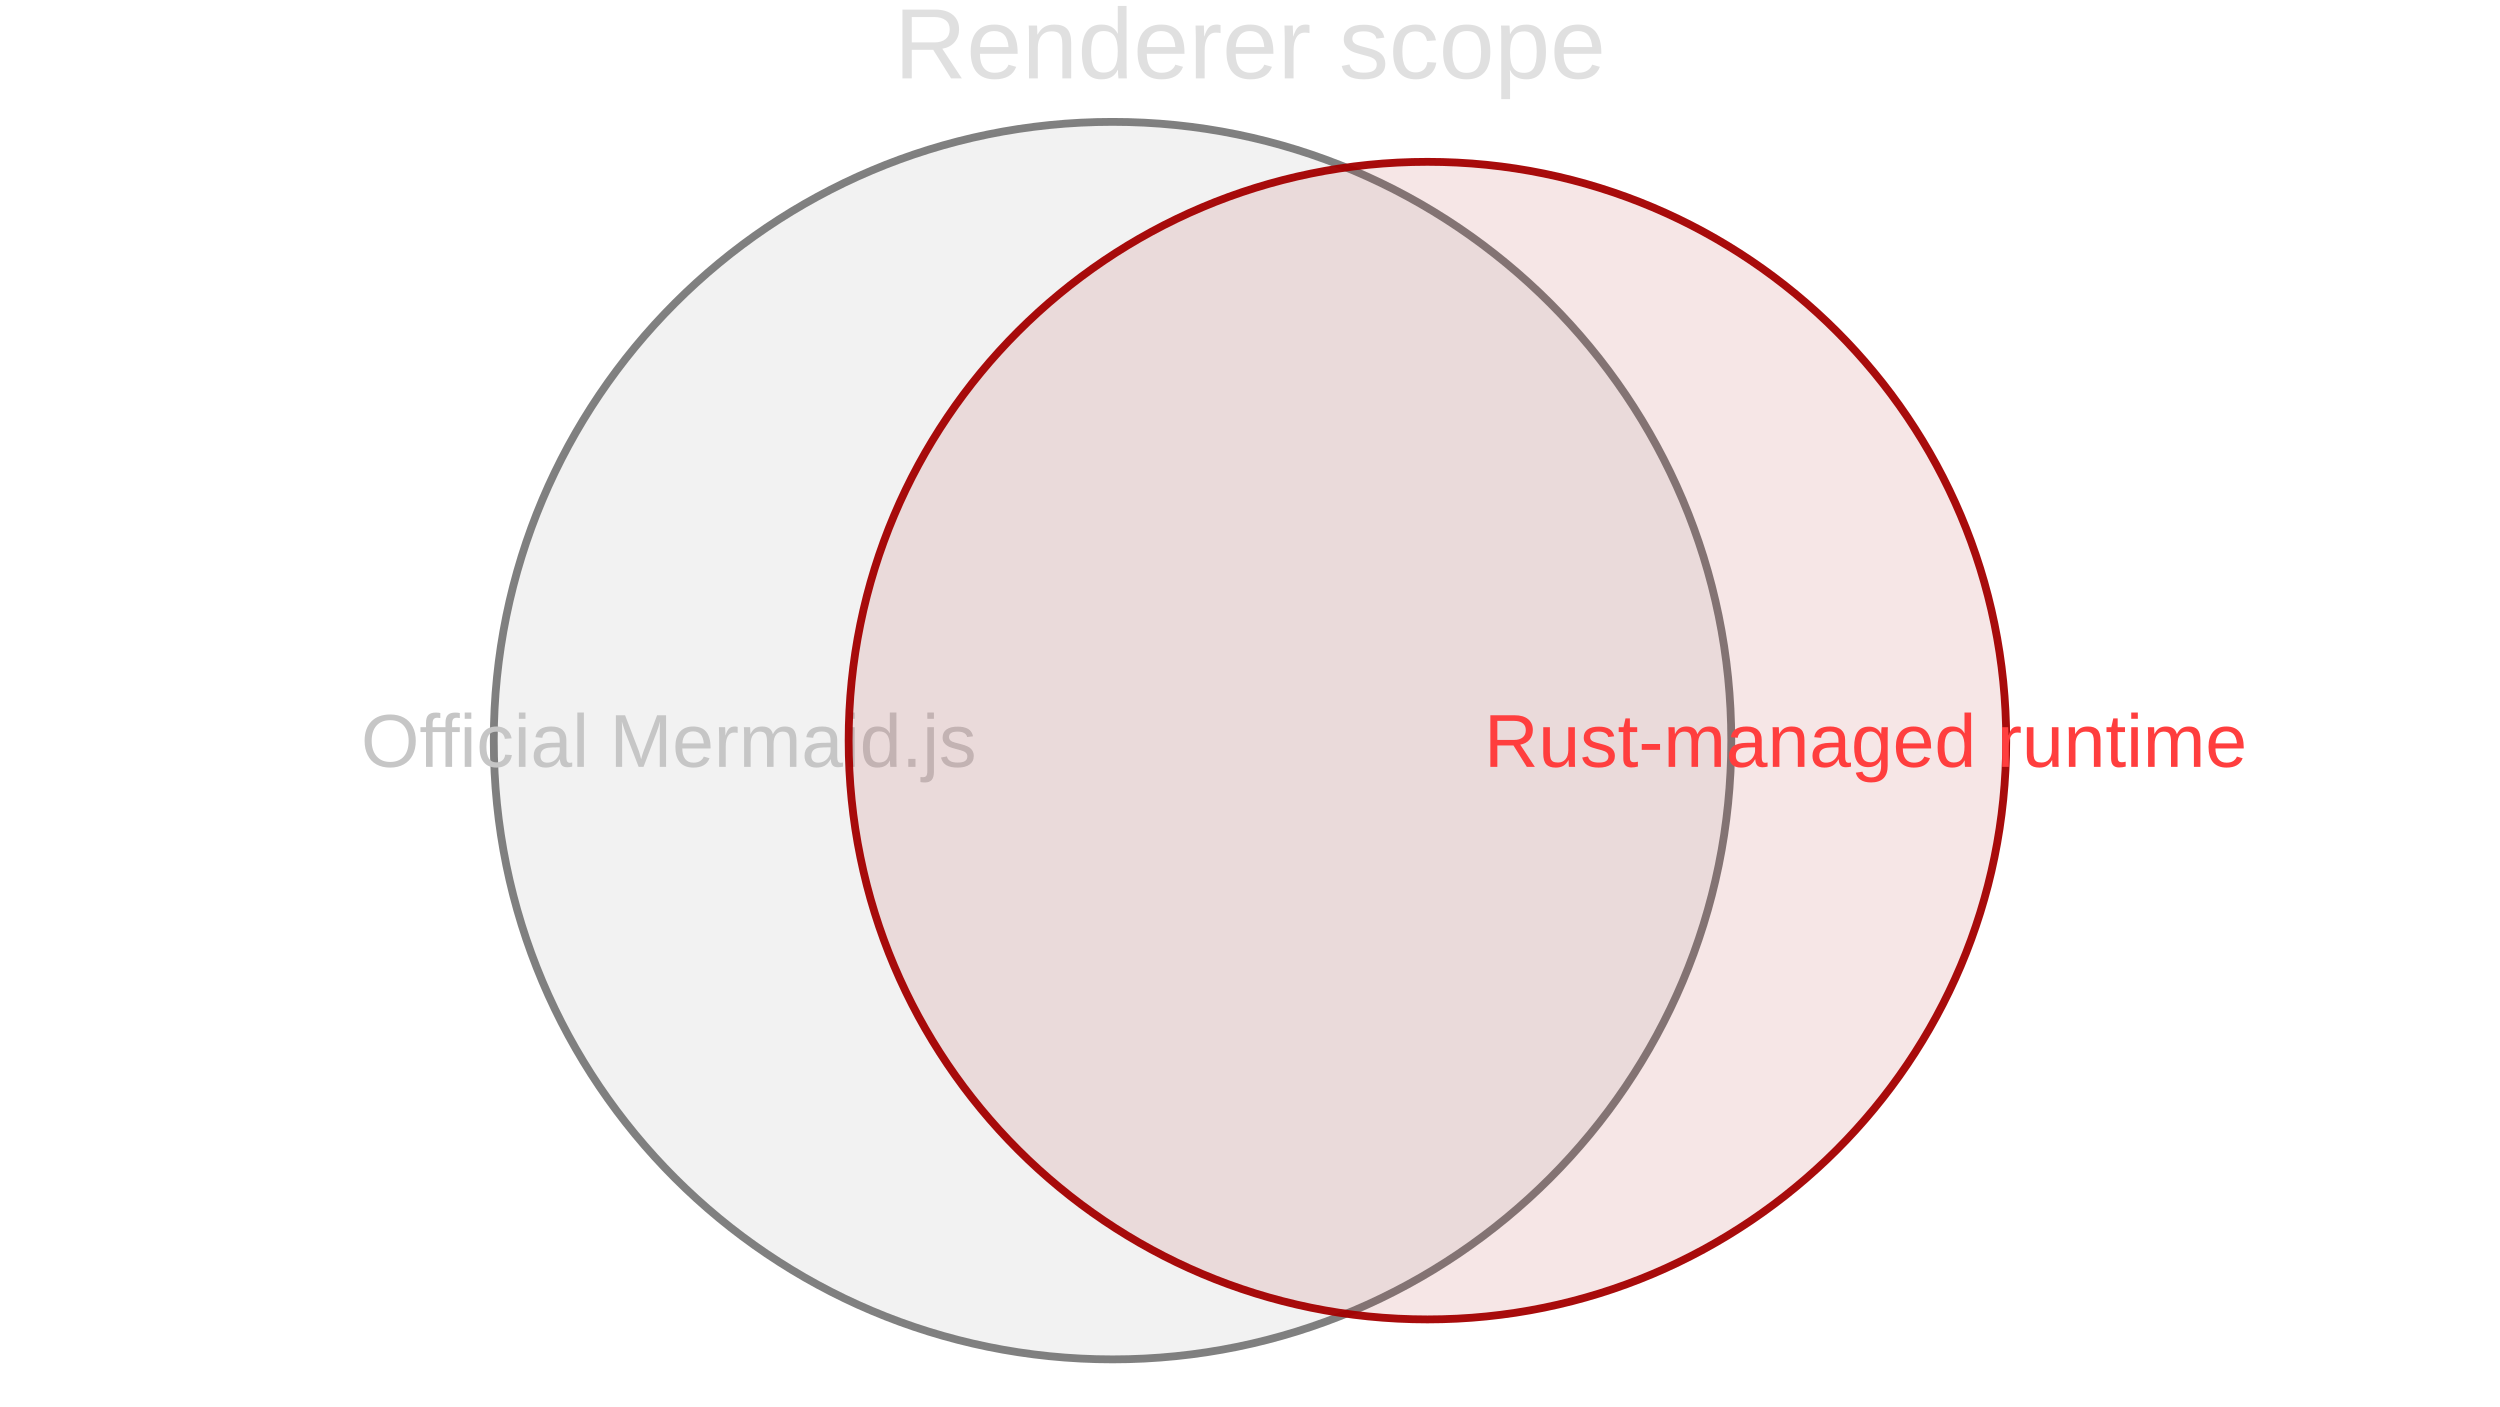
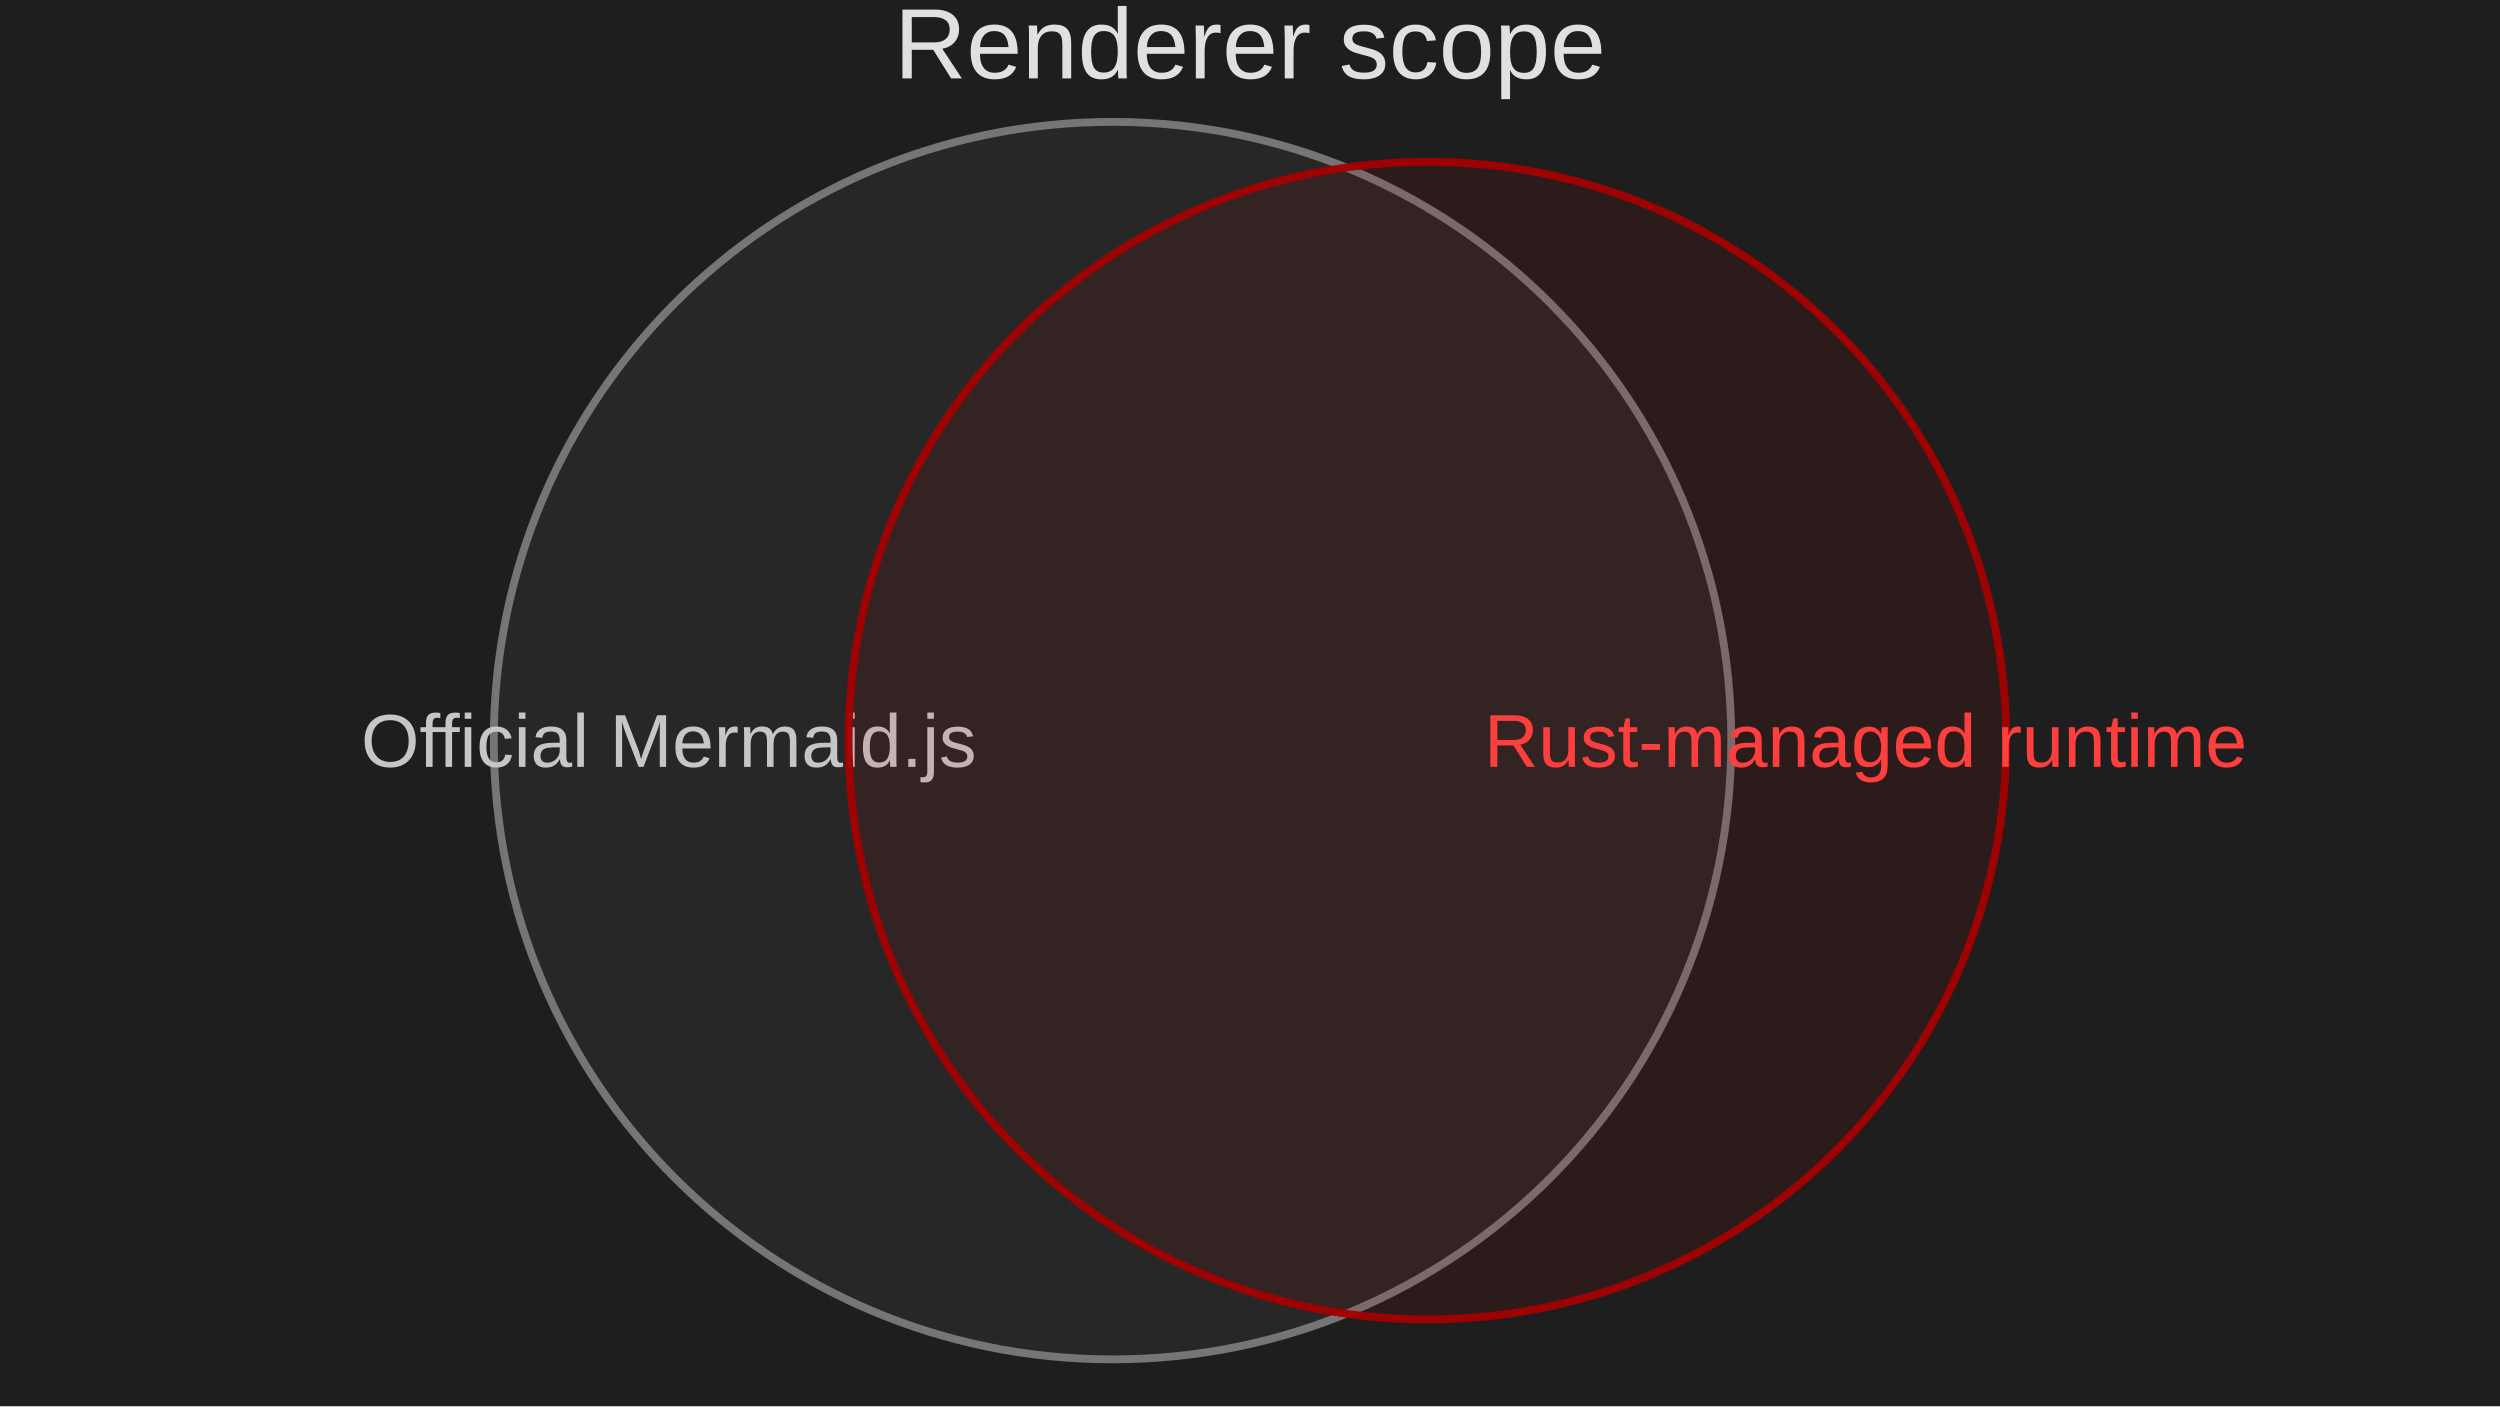
<svg xmlns="http://www.w3.org/2000/svg" id="official-25-01-venn-diagram-2-sets" width="100%" viewBox="0 0 800 450" style="max-width: 800px;" role="graphics-document document" aria-roledescription="venn">
+   <rect x="0" y="0" width="800" height="450" fill="#1e1e1e" />
  <style>#official-25-01-venn-diagram-2-sets{font-family:"trebuchet ms",verdana,arial,sans-serif;font-size:16px;fill:#e0e0e0;}@keyframes edge-animation-frame{from{stroke-dashoffset:0;}}@keyframes dash{to{stroke-dashoffset:0;}}#official-25-01-venn-diagram-2-sets .edge-animation-slow{stroke-dasharray:9,5!important;stroke-dashoffset:900;animation:dash 50s linear infinite;stroke-linecap:round;}#official-25-01-venn-diagram-2-sets .edge-animation-fast{stroke-dasharray:9,5!important;stroke-dashoffset:900;animation:dash 20s linear infinite;stroke-linecap:round;}#official-25-01-venn-diagram-2-sets .error-icon{fill:#a44141;}#official-25-01-venn-diagram-2-sets .error-text{fill:#ddd;stroke:#ddd;}#official-25-01-venn-diagram-2-sets .edge-thickness-normal{stroke-width:1px;}#official-25-01-venn-diagram-2-sets .edge-thickness-thick{stroke-width:3.5px;}#official-25-01-venn-diagram-2-sets .edge-pattern-solid{stroke-dasharray:0;}#official-25-01-venn-diagram-2-sets .edge-thickness-invisible{stroke-width:0;fill:none;}#official-25-01-venn-diagram-2-sets .edge-pattern-dashed{stroke-dasharray:3;}#official-25-01-venn-diagram-2-sets .edge-pattern-dotted{stroke-dasharray:2;}#official-25-01-venn-diagram-2-sets .marker{fill:#AAAAAA;stroke:#AAAAAA;}#official-25-01-venn-diagram-2-sets .marker.cross{stroke:#AAAAAA;}#official-25-01-venn-diagram-2-sets svg{font-family:"trebuchet ms",verdana,arial,sans-serif;font-size:16px;}#official-25-01-venn-diagram-2-sets p{margin:0;}#official-25-01-venn-diagram-2-sets .venn-title{font-size:32px;fill:#e0e0e0;font-family:"trebuchet ms",verdana,arial,sans-serif;}#official-25-01-venn-diagram-2-sets .venn-circle text{font-size:48px;font-family:"trebuchet ms",verdana,arial,sans-serif;}#official-25-01-venn-diagram-2-sets .venn-intersection text{font-size:48px;fill:#e0e0e0;font-family:"trebuchet ms",verdana,arial,sans-serif;}#official-25-01-venn-diagram-2-sets .venn-text-node{font-family:"trebuchet ms",verdana,arial,sans-serif;color:#e0e0e0;}#official-25-01-venn-diagram-2-sets .node .neo-node{stroke:#ccc;}#official-25-01-venn-diagram-2-sets [data-look="neo"].node rect,#official-25-01-venn-diagram-2-sets [data-look="neo"].cluster rect,#official-25-01-venn-diagram-2-sets [data-look="neo"].node polygon{stroke:url(#official-25-01-venn-diagram-2-sets-gradient);filter:drop-shadow( 1px 2px 2px rgba(185,185,185,1));}#official-25-01-venn-diagram-2-sets [data-look="neo"].node path{stroke:url(#official-25-01-venn-diagram-2-sets-gradient);stroke-width:1px;}#official-25-01-venn-diagram-2-sets [data-look="neo"].node .outer-path{filter:drop-shadow( 1px 2px 2px rgba(185,185,185,1));}#official-25-01-venn-diagram-2-sets [data-look="neo"].node .neo-line path{stroke:#ccc;filter:none;}#official-25-01-venn-diagram-2-sets [data-look="neo"].node circle{stroke:url(#official-25-01-venn-diagram-2-sets-gradient);filter:drop-shadow( 1px 2px 2px rgba(185,185,185,1));}#official-25-01-venn-diagram-2-sets [data-look="neo"].node circle .state-start{fill:#000000;}#official-25-01-venn-diagram-2-sets [data-look="neo"].icon-shape .icon{fill:url(#official-25-01-venn-diagram-2-sets-gradient);filter:drop-shadow( 1px 2px 2px rgba(185,185,185,1));}#official-25-01-venn-diagram-2-sets [data-look="neo"].icon-shape .icon-neo path{stroke:url(#official-25-01-venn-diagram-2-sets-gradient);filter:drop-shadow( 1px 2px 2px rgba(185,185,185,1));}#official-25-01-venn-diagram-2-sets :root{--mermaid-font-family:"trebuchet ms",verdana,arial,sans-serif;}</style>
  <g />
  <text class="venn-title" font-size="16px" text-anchor="middle" dominant-baseline="middle" x="50%" y="16" style="fill: rgb(224, 224, 224);">Renderer scope</text>
  <g transform="translate(0, 24)">
    <g class="venn-area venn-circle venn-set-0" data-venn-sets="official">
-       <path d=" M 356.009 213  m -198 0  a 198 198 0 1 0 396 0  a 198 198 0 1 0 -396 0" style="fill-opacity: 0.1; fill: rgb(122, 122, 122); stroke: rgb(122, 122, 122); stroke-width: 2.5; stroke-opacity: 0.95;" />
+       <path d=" M 356.009 213  m -198 0  a 198 198 0 1 0 396 0  a 198 198 0 1 0 -396 0" fill="rgb(122,122,122)" stroke="rgb(122,122,122)" fill-opacity="0.1" stroke-opacity="0.95" style="stroke-width: 2.5;" />
      <text class="label" text-anchor="middle" dy=".35em" x="214" y="213" style="fill: rgb(198, 198, 198); font-size: 24px;">
        <tspan x="214" y="213" dy="0.35em">Official Mermaid.js</tspan>
      </text>
    </g>
    <g class="venn-area venn-circle venn-set-1" data-venn-sets="rust">
-       <path d=" M 456.779 213  m -185.212 0  a 185.212 185.212 0 1 0 370.424 0  a 185.212 185.212 0 1 0 -370.424 0" style="fill-opacity: 0.1; fill: rgb(164, 0, 0); stroke: rgb(164, 0, 0); stroke-width: 2.5; stroke-opacity: 0.95;" />
+       <path d=" M 456.779 213  m -185.212 0  a 185.212 185.212 0 1 0 370.424 0  a 185.212 185.212 0 1 0 -370.424 0" fill="rgb(164,0,0)" stroke="rgb(164,0,0)" fill-opacity="0.1" stroke-opacity="0.95" style="stroke-width: 2.5;" />
      <text class="label" text-anchor="middle" dy=".35em" x="597" y="213" style="fill: rgb(255, 62, 62); font-size: 24px;">
        <tspan x="597" y="213" dy="0.35em">Rust-managed runtime</tspan>
      </text>
    </g>
    <g class="venn-area venn-intersection" data-venn-sets="official_rust">
      <path d=" M 430.709 396.368  A 185.212 185.212 0 0 1 430.709 29.632  A 198 198 0 0 1 430.709 396.368" style="fill-opacity: 0; fill: transparent;" />
      <text class="label" text-anchor="middle" dy=".35em" x="412" y="213" style="fill: rgb(224, 224, 224); font-size: 24px;">
        <tspan x="412" y="213" dy="0.35em" />
      </text>
    </g>
  </g>
</svg>
